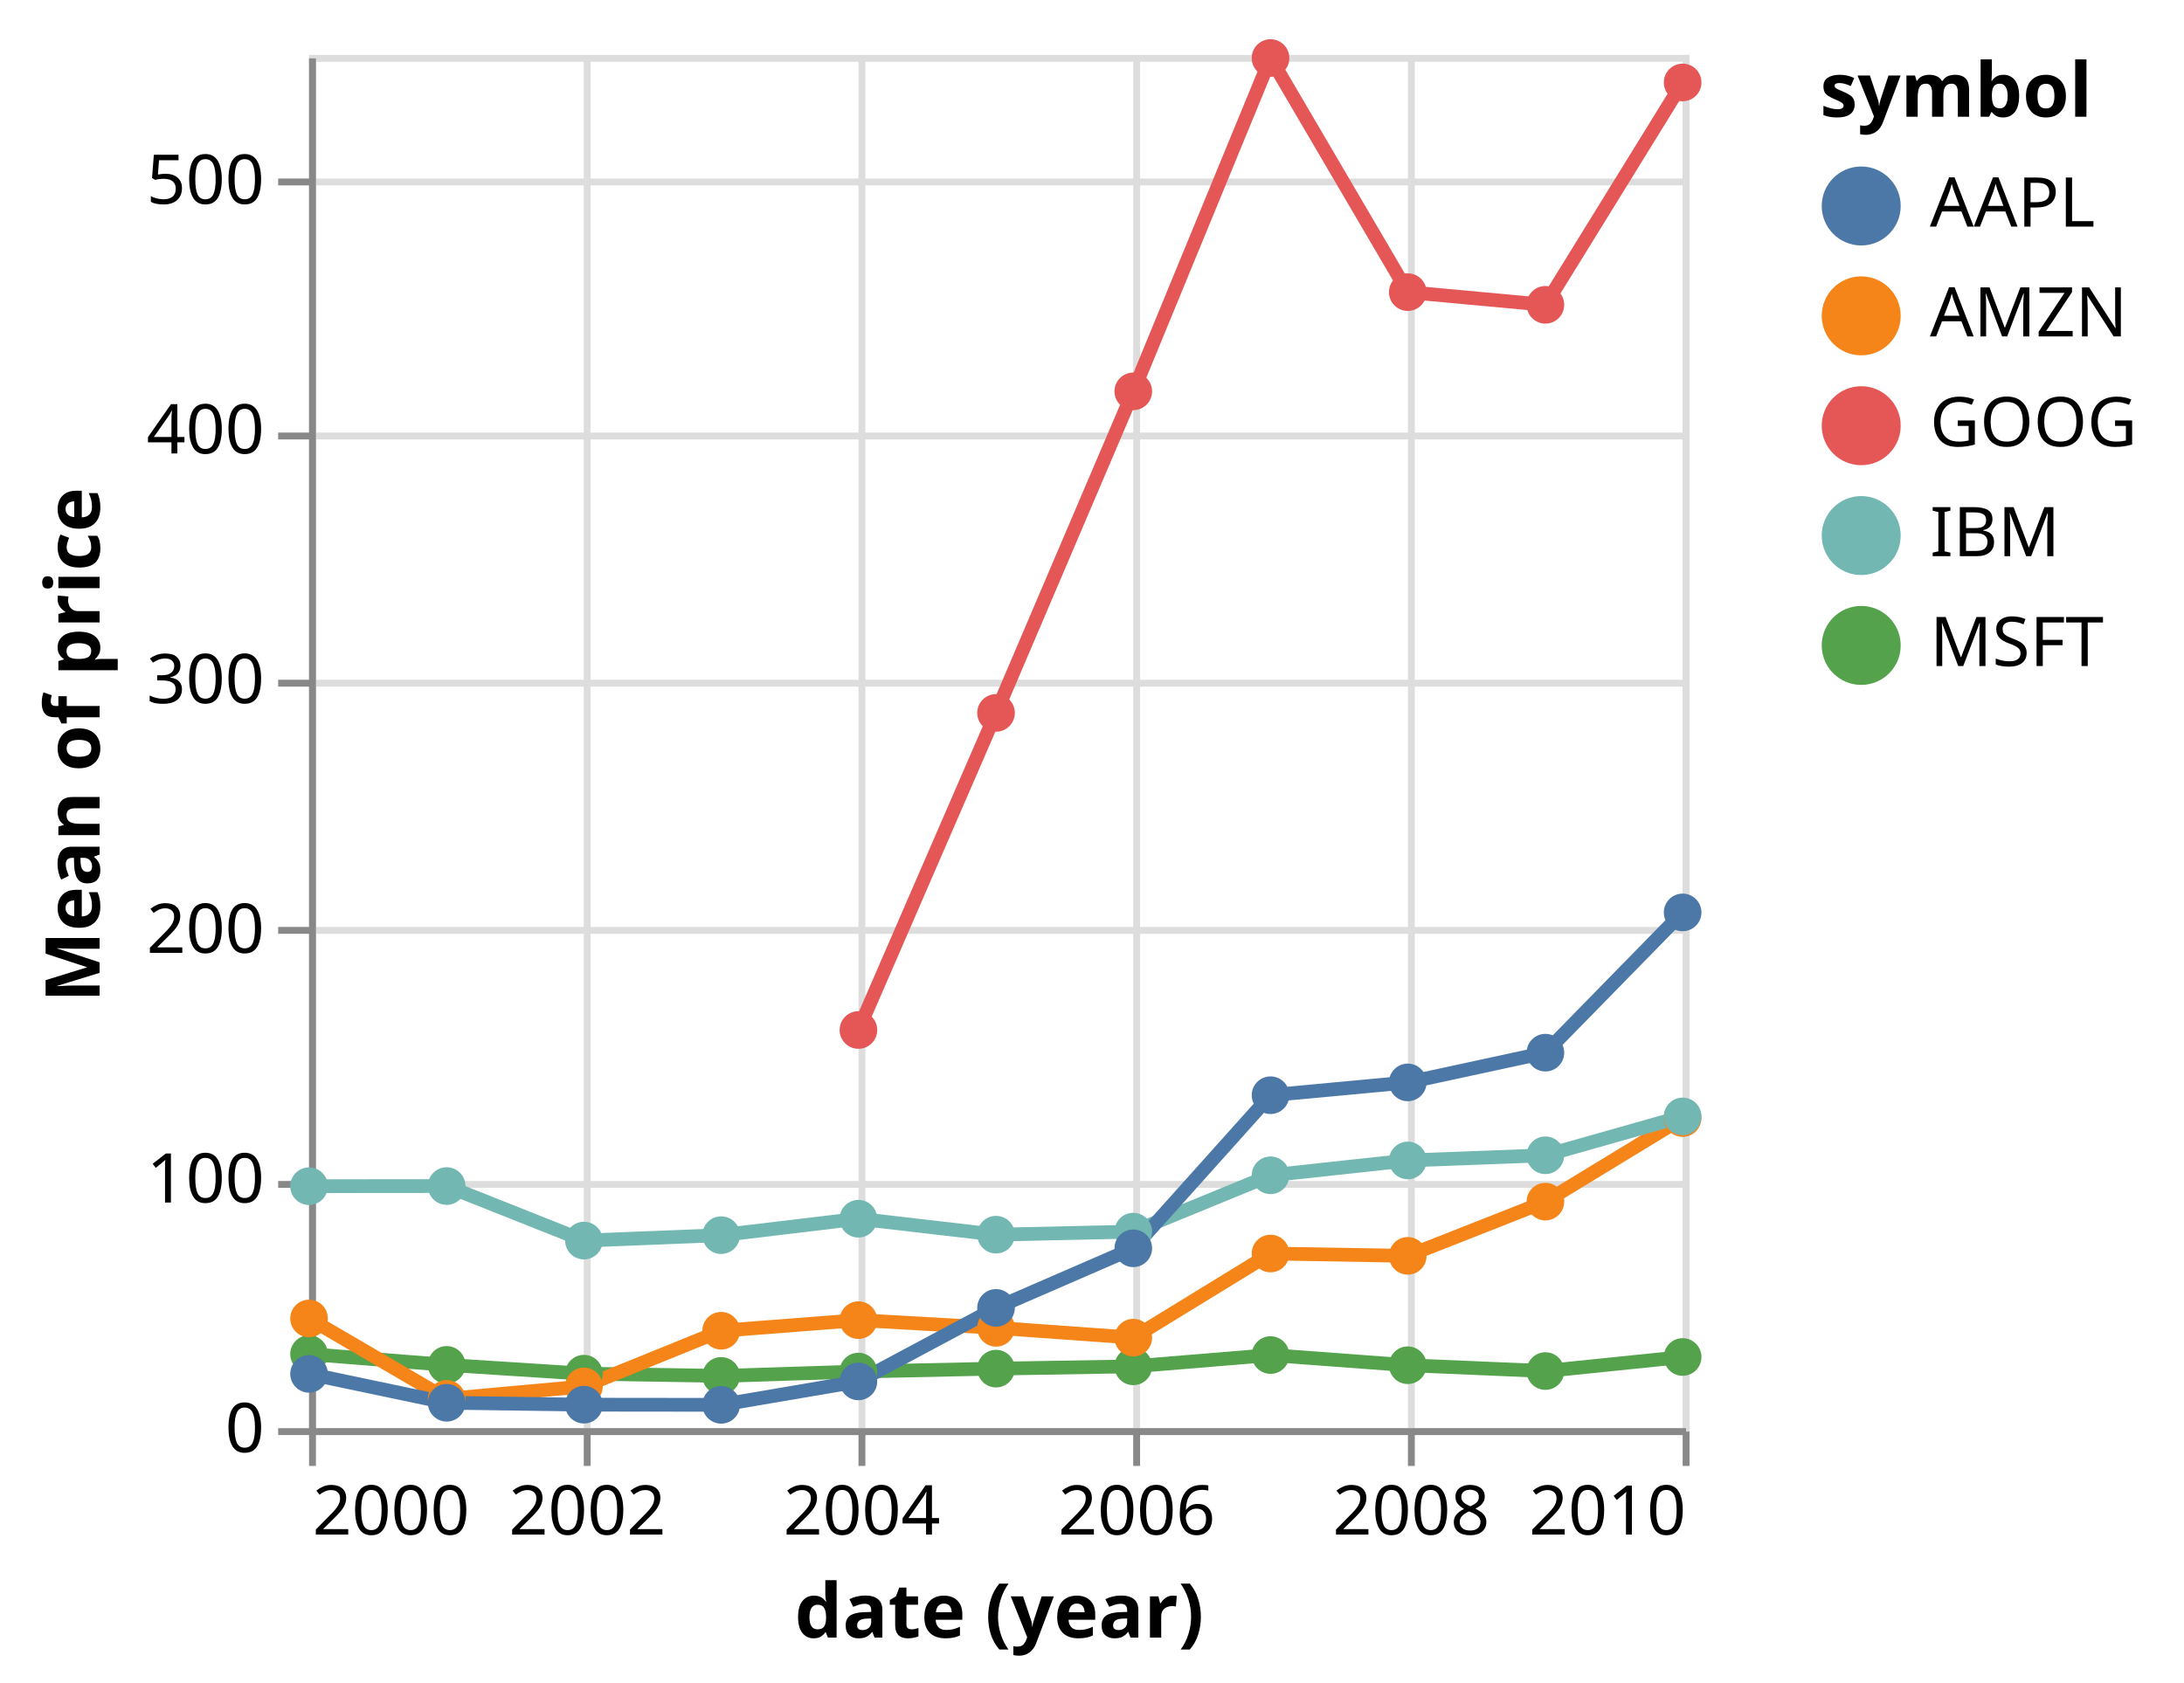
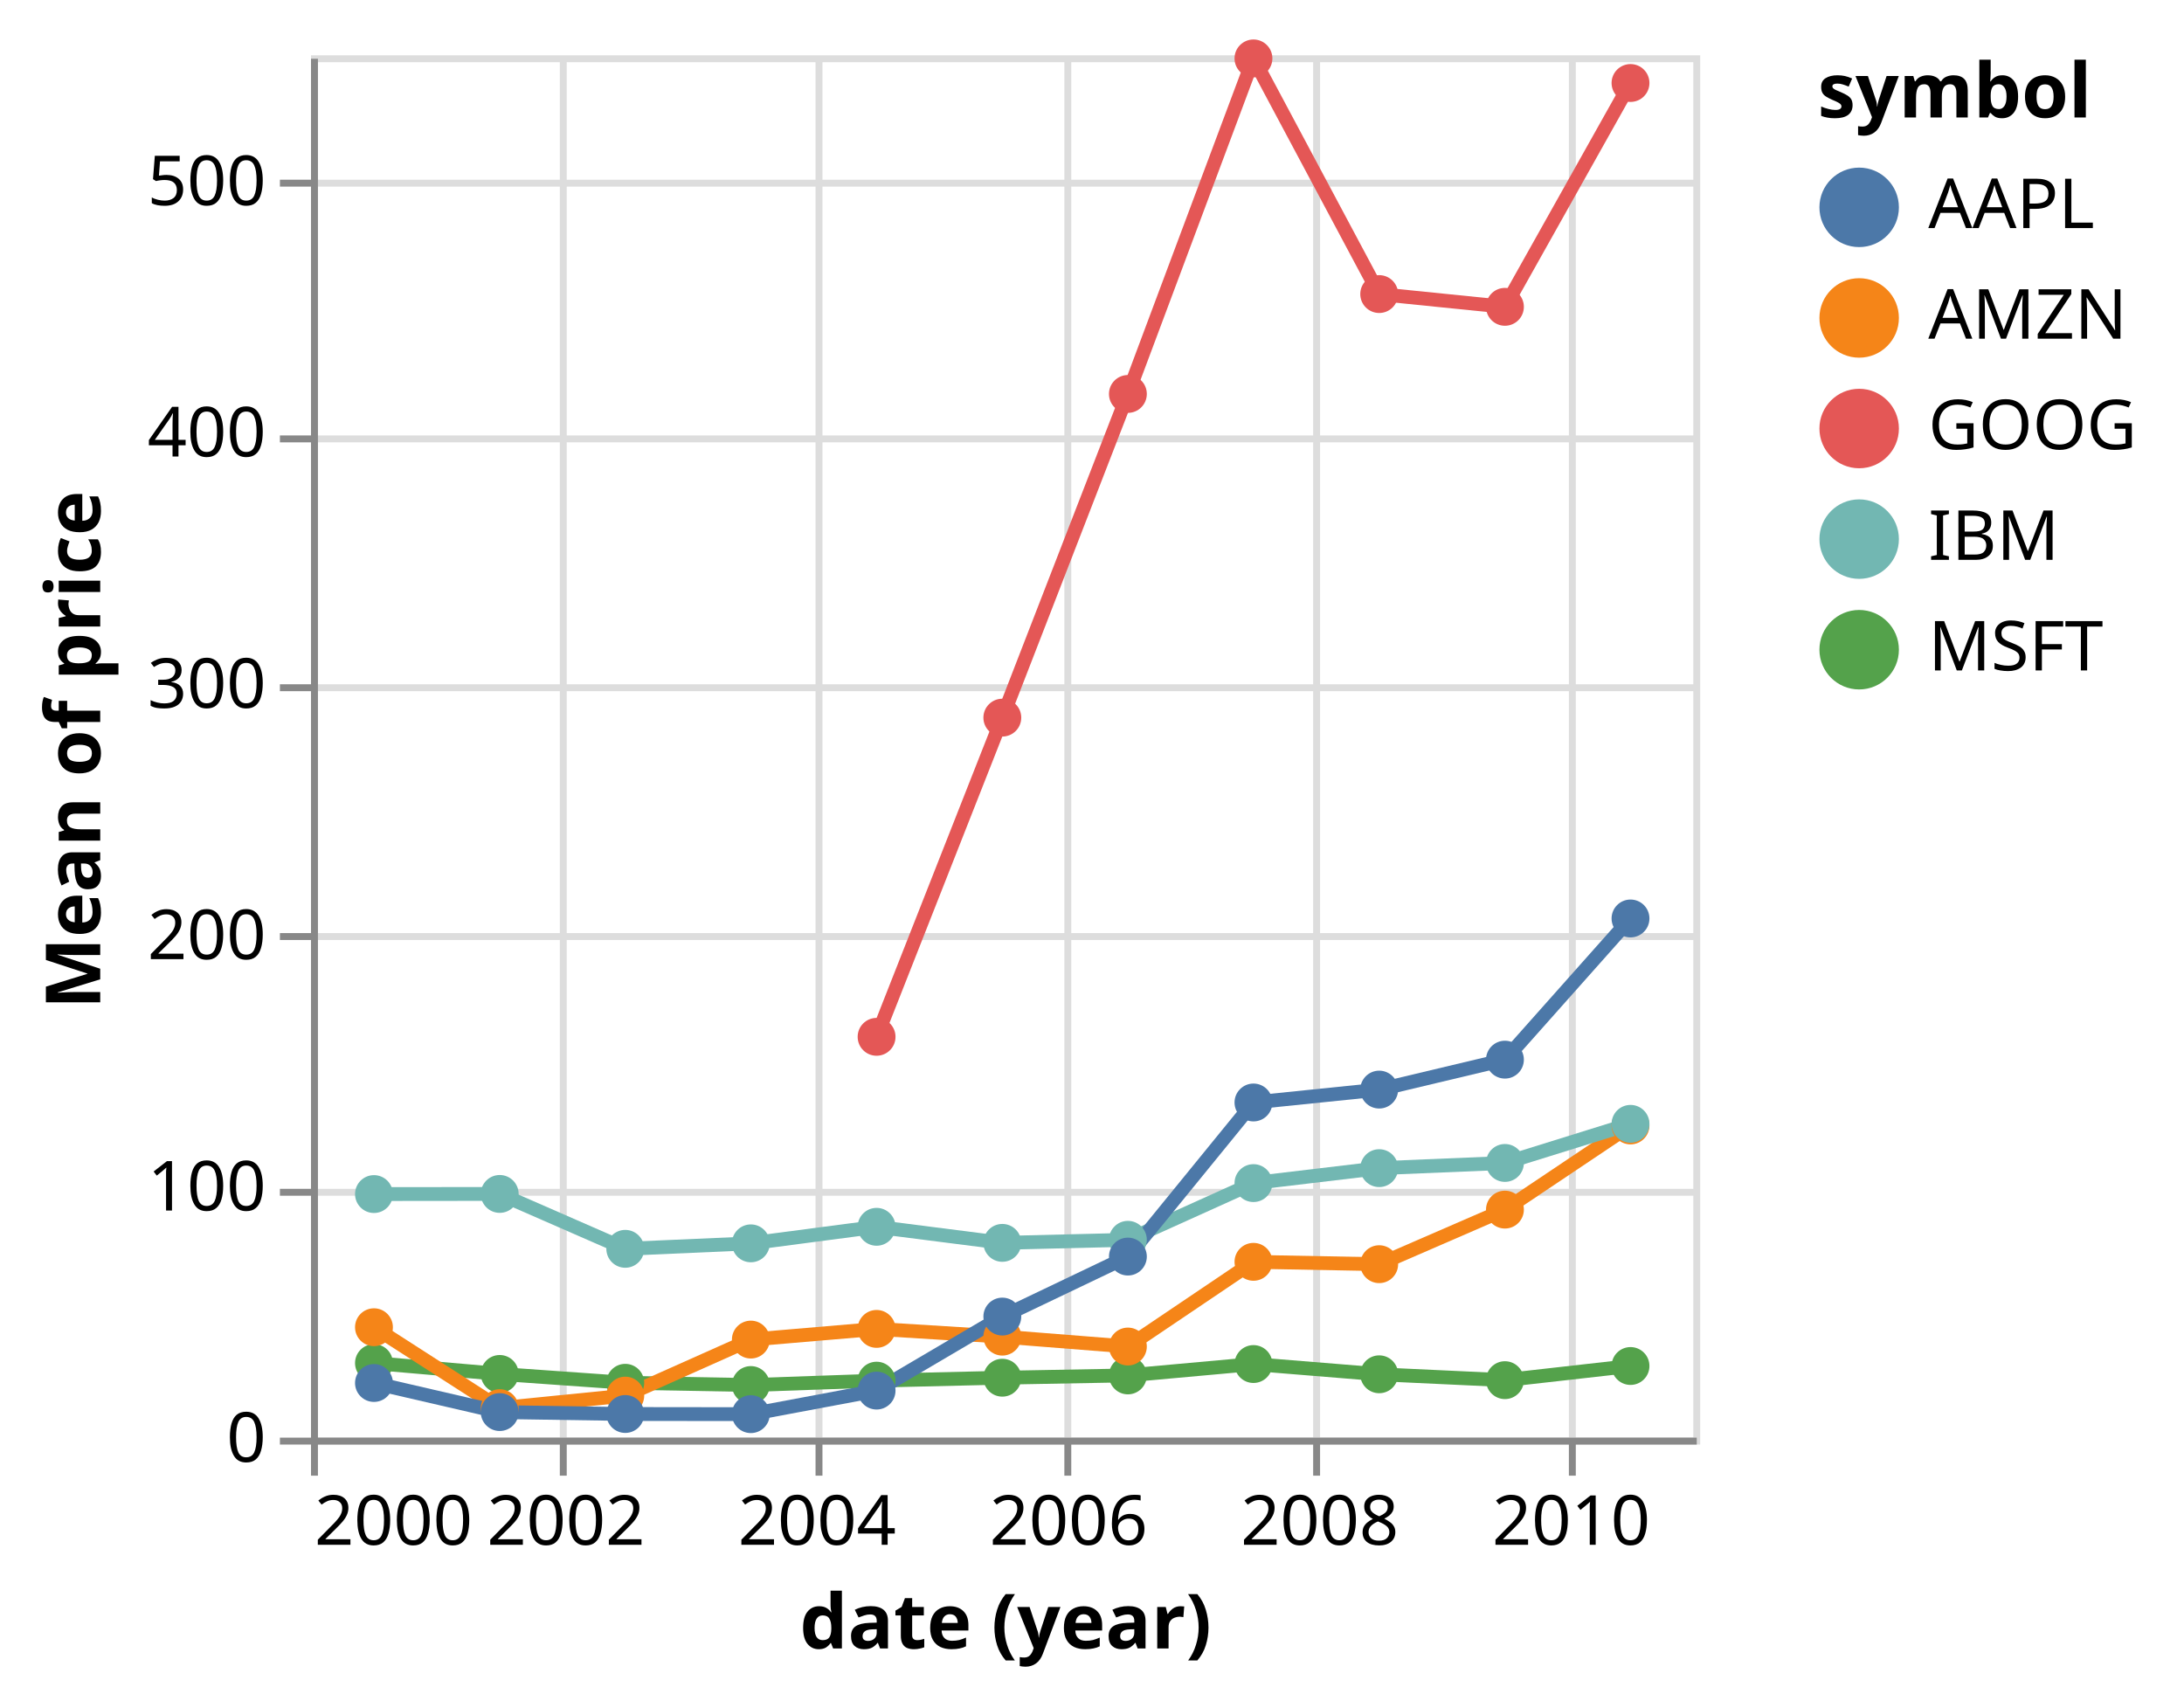
- <svg xmlns="http://www.w3.org/2000/svg" class="marks" width="318" height="245" viewBox="0 0 318 245" version="1.1">
+ <svg xmlns="http://www.w3.org/2000/svg" class="marks" width="316" height="245" viewBox="0 0 316 245" version="1.1">
  <g transform="translate(45,8)">
    <g class="mark-group role-frame root">
      <g transform="translate(0,0)">
        <path class="background" d="M0.5,0.5h200v200h-200Z" style="fill: none; stroke: #ddd;" />
        <g>
          <g class="mark-group role-axis">
            <g transform="translate(0.5,200.5)">
              <path class="background" d="M0,0h0v0h0Z" style="pointer-events: none; fill: none;" />
              <g>
                <g class="mark-rule role-axis-grid" style="pointer-events: none;">
                  <line transform="translate(0,-200)" x2="0" y2="200" style="fill: none; stroke: #ddd; stroke-width: 1; opacity: 1;" />
-                   <line transform="translate(40,-200)" x2="0" y2="200" style="fill: none; stroke: #ddd; stroke-width: 1; opacity: 1;" />
-                   <line transform="translate(80,-200)" x2="0" y2="200" style="fill: none; stroke: #ddd; stroke-width: 1; opacity: 1;" />
-                   <line transform="translate(120,-200)" x2="0" y2="200" style="fill: none; stroke: #ddd; stroke-width: 1; opacity: 1;" />
-                   <line transform="translate(160,-200)" x2="0" y2="200" style="fill: none; stroke: #ddd; stroke-width: 1; opacity: 1;" />
-                   <line transform="translate(200,-200)" x2="0" y2="200" style="fill: none; stroke: #ddd; stroke-width: 1; opacity: 1;" />
+                   <line transform="translate(36,-200)" x2="0" y2="200" style="fill: none; stroke: #ddd; stroke-width: 1; opacity: 1;" />
+                   <line transform="translate(73,-200)" x2="0" y2="200" style="fill: none; stroke: #ddd; stroke-width: 1; opacity: 1;" />
+                   <line transform="translate(109,-200)" x2="0" y2="200" style="fill: none; stroke: #ddd; stroke-width: 1; opacity: 1;" />
+                   <line transform="translate(145,-200)" x2="0" y2="200" style="fill: none; stroke: #ddd; stroke-width: 1; opacity: 1;" />
+                   <line transform="translate(182,-200)" x2="0" y2="200" style="fill: none; stroke: #ddd; stroke-width: 1; opacity: 1;" />
                </g>
              </g>
            </g>
          </g>
          <g class="mark-group role-axis">
            <g transform="translate(0.5,0.5)">
              <path class="background" d="M0,0h0v0h0Z" style="pointer-events: none; fill: none;" />
              <g>
                <g class="mark-rule role-axis-grid" style="pointer-events: none;">
                  <line transform="translate(0,200)" x2="200" y2="0" style="fill: none; stroke: #ddd; stroke-width: 1; opacity: 1;" />
                  <line transform="translate(0,164)" x2="200" y2="0" style="fill: none; stroke: #ddd; stroke-width: 1; opacity: 1;" />
                  <line transform="translate(0,127)" x2="200" y2="0" style="fill: none; stroke: #ddd; stroke-width: 1; opacity: 1;" />
                  <line transform="translate(0,91)" x2="200" y2="0" style="fill: none; stroke: #ddd; stroke-width: 1; opacity: 1;" />
                  <line transform="translate(0,55)" x2="200" y2="0" style="fill: none; stroke: #ddd; stroke-width: 1; opacity: 1;" />
                  <line transform="translate(0,18)" x2="200" y2="0" style="fill: none; stroke: #ddd; stroke-width: 1; opacity: 1;" />
                </g>
              </g>
            </g>
          </g>
          <g class="mark-group role-axis">
            <g transform="translate(0.5,200.5)">
              <path class="background" d="M0,0h0v0h0Z" style="pointer-events: none; fill: none;" />
              <g>
                <g class="mark-rule role-axis-tick" style="pointer-events: none;">
                  <line transform="translate(0,0)" x2="0" y2="5" style="fill: none; stroke: #888; stroke-width: 1; opacity: 1;" />
-                   <line transform="translate(40,0)" x2="0" y2="5" style="fill: none; stroke: #888; stroke-width: 1; opacity: 1;" />
-                   <line transform="translate(80,0)" x2="0" y2="5" style="fill: none; stroke: #888; stroke-width: 1; opacity: 1;" />
-                   <line transform="translate(120,0)" x2="0" y2="5" style="fill: none; stroke: #888; stroke-width: 1; opacity: 1;" />
-                   <line transform="translate(160,0)" x2="0" y2="5" style="fill: none; stroke: #888; stroke-width: 1; opacity: 1;" />
-                   <line transform="translate(200,0)" x2="0" y2="5" style="fill: none; stroke: #888; stroke-width: 1; opacity: 1;" />
+                   <line transform="translate(36,0)" x2="0" y2="5" style="fill: none; stroke: #888; stroke-width: 1; opacity: 1;" />
+                   <line transform="translate(73,0)" x2="0" y2="5" style="fill: none; stroke: #888; stroke-width: 1; opacity: 1;" />
+                   <line transform="translate(109,0)" x2="0" y2="5" style="fill: none; stroke: #888; stroke-width: 1; opacity: 1;" />
+                   <line transform="translate(145,0)" x2="0" y2="5" style="fill: none; stroke: #888; stroke-width: 1; opacity: 1;" />
+                   <line transform="translate(182,0)" x2="0" y2="5" style="fill: none; stroke: #888; stroke-width: 1; opacity: 1;" />
                </g>
                <g class="mark-text role-axis-label" style="pointer-events: none;">
                  <text text-anchor="start" transform="translate(0,15)" style="font-family: sans-serif; font-size: 10px; fill: #000; opacity: 1;">2000</text>
-                   <text text-anchor="middle" transform="translate(40.0219,15)" style="font-family: sans-serif; font-size: 10px; fill: #000; opacity: 1;">2002</text>
-                   <text text-anchor="middle" transform="translate(79.98905,15)" style="font-family: sans-serif; font-size: 10px; fill: #000; opacity: 1;">2004</text>
-                   <text text-anchor="middle" transform="translate(120.0109,15)" style="font-family: sans-serif; font-size: 10px; fill: #000; opacity: 1;">2006</text>
-                   <text text-anchor="middle" transform="translate(159.9781,15)" style="font-family: sans-serif; font-size: 10px; fill: #000; opacity: 1;">2008</text>
-                   <text text-anchor="end" transform="translate(200,15)" style="font-family: sans-serif; font-size: 10px; fill: #000; opacity: 1;">2010</text>
+                   <text text-anchor="middle" transform="translate(36.38626,15)" style="font-family: sans-serif; font-size: 10px; fill: #000; opacity: 1;">2002</text>
+                   <text text-anchor="middle" transform="translate(72.72275,15)" style="font-family: sans-serif; font-size: 10px; fill: #000; opacity: 1;">2004</text>
+                   <text text-anchor="middle" transform="translate(109.109,15)" style="font-family: sans-serif; font-size: 10px; fill: #000; opacity: 1;">2006</text>
+                   <text text-anchor="middle" transform="translate(145.4455,15)" style="font-family: sans-serif; font-size: 10px; fill: #000; opacity: 1;">2008</text>
+                   <text text-anchor="middle" transform="translate(181.8318,15)" style="font-family: sans-serif; font-size: 10px; fill: #000; opacity: 1;">2010</text>
                </g>
                <g class="mark-rule role-axis-domain" style="pointer-events: none;">
                  <line transform="translate(0,0)" x2="200" y2="0" style="fill: none; stroke: #888; stroke-width: 1; opacity: 1;" />
                </g>
                <g class="mark-text role-axis-title" style="pointer-events: none;">
                  <text text-anchor="middle" transform="translate(100,30)" style="font-family: sans-serif; font-size: 11px; font-weight: bold; fill: #000; opacity: 1;">date (year)</text>
                </g>
              </g>
            </g>
          </g>
          <g class="mark-group role-axis">
            <g transform="translate(0.5,0.5)">
              <path class="background" d="M0,0h0v0h0Z" style="pointer-events: none; fill: none;" />
              <g>
                <g class="mark-rule role-axis-tick" style="pointer-events: none;">
                  <line transform="translate(0,200)" x2="-5" y2="0" style="fill: none; stroke: #888; stroke-width: 1; opacity: 1;" />
                  <line transform="translate(0,164)" x2="-5" y2="0" style="fill: none; stroke: #888; stroke-width: 1; opacity: 1;" />
                  <line transform="translate(0,127)" x2="-5" y2="0" style="fill: none; stroke: #888; stroke-width: 1; opacity: 1;" />
                  <line transform="translate(0,91)" x2="-5" y2="0" style="fill: none; stroke: #888; stroke-width: 1; opacity: 1;" />
                  <line transform="translate(0,55)" x2="-5" y2="0" style="fill: none; stroke: #888; stroke-width: 1; opacity: 1;" />
                  <line transform="translate(0,18)" x2="-5" y2="0" style="fill: none; stroke: #888; stroke-width: 1; opacity: 1;" />
                </g>
                <g class="mark-text role-axis-label" style="pointer-events: none;">
                  <text text-anchor="end" transform="translate(-7,203)" style="font-family: sans-serif; font-size: 10px; fill: #000; opacity: 1;">0</text>
                  <text text-anchor="end" transform="translate(-7,166.6364)" style="font-family: sans-serif; font-size: 10px; fill: #000; opacity: 1;">100</text>
                  <text text-anchor="end" transform="translate(-7,130.2727)" style="font-family: sans-serif; font-size: 10px; fill: #000; opacity: 1;">200</text>
                  <text text-anchor="end" transform="translate(-7,93.90909)" style="font-family: sans-serif; font-size: 10px; fill: #000; opacity: 1;">300</text>
                  <text text-anchor="end" transform="translate(-7,57.54545)" style="font-family: sans-serif; font-size: 10px; fill: #000; opacity: 1;">400</text>
                  <text text-anchor="end" transform="translate(-7,21.18182)" style="font-family: sans-serif; font-size: 10px; fill: #000; opacity: 1;">500</text>
                </g>
                <g class="mark-rule role-axis-domain" style="pointer-events: none;">
                  <line transform="translate(0,200)" x2="0" y2="-200" style="fill: none; stroke: #888; stroke-width: 1; opacity: 1;" />
                </g>
                <g class="mark-text role-axis-title" style="pointer-events: none;">
                  <text text-anchor="middle" transform="translate(-29,100) rotate(-90) translate(0,-2)" style="font-family: sans-serif; font-size: 11px; font-weight: bold; fill: #000; opacity: 1;">Mean of price</text>
                </g>
              </g>
            </g>
          </g>
          <g class="mark-group role-scope layer_0_pathgroup">
            <g transform="translate(0,0)">
              <path class="background" d="M0,0h200v200h-200Z" style="fill: none;" />
              <g>
                <g class="mark-line role-mark layer_0_marks">
-                   <path d="M0,189.21L20.038,190.783L40.022,192.063L60.005,192.388L79.989,191.755L100.027,191.329L120.011,190.997L139.995,189.351L159.978,190.833L180.016,191.683L200,189.634" style="fill: none; stroke: #54a24b; stroke-width: 2;" />
-                 </g>
-               </g>
-             </g>
-             <g transform="translate(0,0)">
-               <path class="background" d="M0,0h200v200h-200Z" style="fill: none;" />
-               <g>
-                 <g class="mark-line role-mark layer_0_marks">
-                   <path d="M0,184.025L20.038,195.731L40.022,193.919L60.005,185.812L79.989,184.266L100.027,185.386L120.011,186.818L139.995,174.563L159.978,174.904L180.016,167.007L200,154.833" style="fill: none; stroke: #f58518; stroke-width: 2;" />
-                 </g>
-               </g>
-             </g>
-             <g transform="translate(0,0)">
-               <path class="background" d="M0,0h200v200h-200Z" style="fill: none;" />
-               <g>
-                 <g class="mark-line role-mark layer_0_marks">
-                   <path d="M0,164.758L20.038,164.739L40.022,172.682L60.005,171.888L79.989,169.496L100.027,171.819L120.011,171.375L139.995,163.172L159.978,161.009L180.016,160.256L200,154.599" style="fill: none; stroke: #72b7b2; stroke-width: 2;" />
-                 </g>
-               </g>
-             </g>
-             <g transform="translate(0,0)">
-               <path class="background" d="M0,0h200v200h-200Z" style="fill: none;" />
-               <g>
-                 <g class="mark-line role-mark layer_0_marks">
-                   <path d="M79.989,142.009L100.027,95.828L120.011,48.998L139.995,0.452L159.978,34.546L180.016,36.393L200,4.008" style="fill: none; stroke: #e45756; stroke-width: 2;" />
-                 </g>
-               </g>
-             </g>
-             <g transform="translate(0,0)">
-               <path class="background" d="M0,0h200v200h-200Z" style="fill: none;" />
-               <g>
-                 <g class="mark-line role-mark layer_0_marks">
-                   <path d="M0,192.092L20.038,196.3L40.022,196.579L60.005,196.601L79.989,193.192L100.027,182.483L120.011,173.802L139.995,151.508L159.978,149.643L180.016,145.312L200,124.885" style="fill: none; stroke: #4c78a8; stroke-width: 2;" />
+                   <path d="M9.109,189.21L27.302,190.783L45.47,192.063L63.639,192.388L81.832,191.755L100.025,191.329L118.193,190.997L136.361,189.351L154.555,190.833L172.748,191.683L190.916,189.634" style="fill: none; stroke: #54a24b; stroke-width: 2;" />
+                 </g>
+               </g>
+             </g>
+             <g transform="translate(0,0)">
+               <path class="background" d="M0,0h200v200h-200Z" style="fill: none;" />
+               <g>
+                 <g class="mark-line role-mark layer_0_marks">
+                   <path d="M9.109,184.025L27.302,195.731L45.47,193.919L63.639,185.812L81.832,184.266L100.025,185.386L118.193,186.818L136.361,174.563L154.555,174.904L172.748,167.007L190.916,154.833" style="fill: none; stroke: #f58518; stroke-width: 2;" />
+                 </g>
+               </g>
+             </g>
+             <g transform="translate(0,0)">
+               <path class="background" d="M0,0h200v200h-200Z" style="fill: none;" />
+               <g>
+                 <g class="mark-line role-mark layer_0_marks">
+                   <path d="M9.109,164.758L27.302,164.739L45.47,172.682L63.639,171.888L81.832,169.496L100.025,171.819L118.193,171.375L136.361,163.172L154.555,161.009L172.748,160.256L190.916,154.599" style="fill: none; stroke: #72b7b2; stroke-width: 2;" />
+                 </g>
+               </g>
+             </g>
+             <g transform="translate(0,0)">
+               <path class="background" d="M0,0h200v200h-200Z" style="fill: none;" />
+               <g>
+                 <g class="mark-line role-mark layer_0_marks">
+                   <path d="M81.832,142.009L100.025,95.828L118.193,48.998L136.361,0.452L154.555,34.546L172.748,36.393L190.916,4.008" style="fill: none; stroke: #e45756; stroke-width: 2;" />
+                 </g>
+               </g>
+             </g>
+             <g transform="translate(0,0)">
+               <path class="background" d="M0,0h200v200h-200Z" style="fill: none;" />
+               <g>
+                 <g class="mark-line role-mark layer_0_marks">
+                   <path d="M9.109,192.092L27.302,196.3L45.47,196.579L63.639,196.601L81.832,193.192L100.025,182.483L118.193,173.802L136.361,151.508L154.555,149.643L172.748,145.312L190.916,124.885" style="fill: none; stroke: #4c78a8; stroke-width: 2;" />
                </g>
              </g>
            </g>
          </g>
          <g class="mark-symbol role-mark layer_1_marks">
-             <path transform="translate(0,189.2097)" d="M2.739,0A2.739,2.739,0,1,1,-2.739,0A2.739,2.739,0,1,1,2.739,0" style="fill: #54a24b; stroke-width: 2; opacity: 1;" />
-             <path transform="translate(20.03832,190.7827)" d="M2.739,0A2.739,2.739,0,1,1,-2.739,0A2.739,2.739,0,1,1,2.739,0" style="fill: #54a24b; stroke-width: 2; opacity: 1;" />
-             <path transform="translate(40.0219,192.063)" d="M2.739,0A2.739,2.739,0,1,1,-2.739,0A2.739,2.739,0,1,1,2.739,0" style="fill: #54a24b; stroke-width: 2; opacity: 1;" />
-             <path transform="translate(60.00547,192.3876)" d="M2.739,0A2.739,2.739,0,1,1,-2.739,0A2.739,2.739,0,1,1,2.739,0" style="fill: #54a24b; stroke-width: 2; opacity: 1;" />
-             <path transform="translate(79.98905,191.7548)" d="M2.739,0A2.739,2.739,0,1,1,-2.739,0A2.739,2.739,0,1,1,2.739,0" style="fill: #54a24b; stroke-width: 2; opacity: 1;" />
-             <path transform="translate(100.0274,191.3288)" d="M2.739,0A2.739,2.739,0,1,1,-2.739,0A2.739,2.739,0,1,1,2.739,0" style="fill: #54a24b; stroke-width: 2; opacity: 1;" />
-             <path transform="translate(120.0109,190.997)" d="M2.739,0A2.739,2.739,0,1,1,-2.739,0A2.739,2.739,0,1,1,2.739,0" style="fill: #54a24b; stroke-width: 2; opacity: 1;" />
-             <path transform="translate(139.9945,189.3512)" d="M2.739,0A2.739,2.739,0,1,1,-2.739,0A2.739,2.739,0,1,1,2.739,0" style="fill: #54a24b; stroke-width: 2; opacity: 1;" />
-             <path transform="translate(159.9781,190.8333)" d="M2.739,0A2.739,2.739,0,1,1,-2.739,0A2.739,2.739,0,1,1,2.739,0" style="fill: #54a24b; stroke-width: 2; opacity: 1;" />
-             <path transform="translate(180.0164,191.6827)" d="M2.739,0A2.739,2.739,0,1,1,-2.739,0A2.739,2.739,0,1,1,2.739,0" style="fill: #54a24b; stroke-width: 2; opacity: 1;" />
-             <path transform="translate(200,189.6339)" d="M2.739,0A2.739,2.739,0,1,1,-2.739,0A2.739,2.739,0,1,1,2.739,0" style="fill: #54a24b; stroke-width: 2; opacity: 1;" />
-             <path transform="translate(0,184.0252)" d="M2.739,0A2.739,2.739,0,1,1,-2.739,0A2.739,2.739,0,1,1,2.739,0" style="fill: #f58518; stroke-width: 2; opacity: 1;" />
-             <path transform="translate(20.03832,195.7312)" d="M2.739,0A2.739,2.739,0,1,1,-2.739,0A2.739,2.739,0,1,1,2.739,0" style="fill: #f58518; stroke-width: 2; opacity: 1;" />
-             <path transform="translate(40.0219,193.9188)" d="M2.739,0A2.739,2.739,0,1,1,-2.739,0A2.739,2.739,0,1,1,2.739,0" style="fill: #f58518; stroke-width: 2; opacity: 1;" />
-             <path transform="translate(60.00547,185.8121)" d="M2.739,0A2.739,2.739,0,1,1,-2.739,0A2.739,2.739,0,1,1,2.739,0" style="fill: #f58518; stroke-width: 2; opacity: 1;" />
-             <path transform="translate(79.98905,184.2664)" d="M2.739,0A2.739,2.739,0,1,1,-2.739,0A2.739,2.739,0,1,1,2.739,0" style="fill: #f58518; stroke-width: 2; opacity: 1;" />
-             <path transform="translate(100.0274,185.3864)" d="M2.739,0A2.739,2.739,0,1,1,-2.739,0A2.739,2.739,0,1,1,2.739,0" style="fill: #f58518; stroke-width: 2; opacity: 1;" />
-             <path transform="translate(120.0109,186.8176)" d="M2.739,0A2.739,2.739,0,1,1,-2.739,0A2.739,2.739,0,1,1,2.739,0" style="fill: #f58518; stroke-width: 2; opacity: 1;" />
-             <path transform="translate(139.9945,174.5627)" d="M2.739,0A2.739,2.739,0,1,1,-2.739,0A2.739,2.739,0,1,1,2.739,0" style="fill: #f58518; stroke-width: 2; opacity: 1;" />
-             <path transform="translate(159.9781,174.9036)" d="M2.739,0A2.739,2.739,0,1,1,-2.739,0A2.739,2.739,0,1,1,2.739,0" style="fill: #f58518; stroke-width: 2; opacity: 1;" />
-             <path transform="translate(180.0164,167.007)" d="M2.739,0A2.739,2.739,0,1,1,-2.739,0A2.739,2.739,0,1,1,2.739,0" style="fill: #f58518; stroke-width: 2; opacity: 1;" />
-             <path transform="translate(200,154.8327)" d="M2.739,0A2.739,2.739,0,1,1,-2.739,0A2.739,2.739,0,1,1,2.739,0" style="fill: #f58518; stroke-width: 2; opacity: 1;" />
-             <path transform="translate(0,164.7585)" d="M2.739,0A2.739,2.739,0,1,1,-2.739,0A2.739,2.739,0,1,1,2.739,0" style="fill: #72b7b2; stroke-width: 2; opacity: 1;" />
-             <path transform="translate(20.03832,164.7388)" d="M2.739,0A2.739,2.739,0,1,1,-2.739,0A2.739,2.739,0,1,1,2.739,0" style="fill: #72b7b2; stroke-width: 2; opacity: 1;" />
-             <path transform="translate(40.0219,172.6818)" d="M2.739,0A2.739,2.739,0,1,1,-2.739,0A2.739,2.739,0,1,1,2.739,0" style="fill: #72b7b2; stroke-width: 2; opacity: 1;" />
-             <path transform="translate(60.00547,171.8882)" d="M2.739,0A2.739,2.739,0,1,1,-2.739,0A2.739,2.739,0,1,1,2.739,0" style="fill: #72b7b2; stroke-width: 2; opacity: 1;" />
-             <path transform="translate(79.98905,169.4961)" d="M2.739,0A2.739,2.739,0,1,1,-2.739,0A2.739,2.739,0,1,1,2.739,0" style="fill: #72b7b2; stroke-width: 2; opacity: 1;" />
-             <path transform="translate(100.0274,171.8191)" d="M2.739,0A2.739,2.739,0,1,1,-2.739,0A2.739,2.739,0,1,1,2.739,0" style="fill: #72b7b2; stroke-width: 2; opacity: 1;" />
-             <path transform="translate(120.0109,171.3755)" d="M2.739,0A2.739,2.739,0,1,1,-2.739,0A2.739,2.739,0,1,1,2.739,0" style="fill: #72b7b2; stroke-width: 2; opacity: 1;" />
-             <path transform="translate(139.9945,163.1721)" d="M2.739,0A2.739,2.739,0,1,1,-2.739,0A2.739,2.739,0,1,1,2.739,0" style="fill: #72b7b2; stroke-width: 2; opacity: 1;" />
-             <path transform="translate(159.9781,161.0091)" d="M2.739,0A2.739,2.739,0,1,1,-2.739,0A2.739,2.739,0,1,1,2.739,0" style="fill: #72b7b2; stroke-width: 2; opacity: 1;" />
-             <path transform="translate(180.0164,160.2558)" d="M2.739,0A2.739,2.739,0,1,1,-2.739,0A2.739,2.739,0,1,1,2.739,0" style="fill: #72b7b2; stroke-width: 2; opacity: 1;" />
-             <path transform="translate(200,154.5988)" d="M2.739,0A2.739,2.739,0,1,1,-2.739,0A2.739,2.739,0,1,1,2.739,0" style="fill: #72b7b2; stroke-width: 2; opacity: 1;" />
-             <path transform="translate(79.98905,142.0087)" d="M2.739,0A2.739,2.739,0,1,1,-2.739,0A2.739,2.739,0,1,1,2.739,0" style="fill: #e45756; stroke-width: 2; opacity: 1;" />
-             <path transform="translate(100.0274,95.82818)" d="M2.739,0A2.739,2.739,0,1,1,-2.739,0A2.739,2.739,0,1,1,2.739,0" style="fill: #e45756; stroke-width: 2; opacity: 1;" />
-             <path transform="translate(120.0109,48.99758)" d="M2.739,0A2.739,2.739,0,1,1,-2.739,0A2.739,2.739,0,1,1,2.739,0" style="fill: #e45756; stroke-width: 2; opacity: 1;" />
-             <path transform="translate(139.9945,0.4515152)" d="M2.739,0A2.739,2.739,0,1,1,-2.739,0A2.739,2.739,0,1,1,2.739,0" style="fill: #e45756; stroke-width: 2; opacity: 1;" />
-             <path transform="translate(159.9781,34.54576)" d="M2.739,0A2.739,2.739,0,1,1,-2.739,0A2.739,2.739,0,1,1,2.739,0" style="fill: #e45756; stroke-width: 2; opacity: 1;" />
-             <path transform="translate(180.0164,36.39273)" d="M2.739,0A2.739,2.739,0,1,1,-2.739,0A2.739,2.739,0,1,1,2.739,0" style="fill: #e45756; stroke-width: 2; opacity: 1;" />
-             <path transform="translate(200,4.008485)" d="M2.739,0A2.739,2.739,0,1,1,-2.739,0A2.739,2.739,0,1,1,2.739,0" style="fill: #e45756; stroke-width: 2; opacity: 1;" />
-             <path transform="translate(0,192.0915)" d="M2.739,0A2.739,2.739,0,1,1,-2.739,0A2.739,2.739,0,1,1,2.739,0" style="fill: #4c78a8; stroke-width: 2; opacity: 1;" />
-             <path transform="translate(20.03832,196.2997)" d="M2.739,0A2.739,2.739,0,1,1,-2.739,0A2.739,2.739,0,1,1,2.739,0" style="fill: #4c78a8; stroke-width: 2; opacity: 1;" />
-             <path transform="translate(40.0219,196.5788)" d="M2.739,0A2.739,2.739,0,1,1,-2.739,0A2.739,2.739,0,1,1,2.739,0" style="fill: #4c78a8; stroke-width: 2; opacity: 1;" />
-             <path transform="translate(60.00547,196.6009)" d="M2.739,0A2.739,2.739,0,1,1,-2.739,0A2.739,2.739,0,1,1,2.739,0" style="fill: #4c78a8; stroke-width: 2; opacity: 1;" />
-             <path transform="translate(79.98905,193.1915)" d="M2.739,0A2.739,2.739,0,1,1,-2.739,0A2.739,2.739,0,1,1,2.739,0" style="fill: #4c78a8; stroke-width: 2; opacity: 1;" />
-             <path transform="translate(100.0274,182.483)" d="M2.739,0A2.739,2.739,0,1,1,-2.739,0A2.739,2.739,0,1,1,2.739,0" style="fill: #4c78a8; stroke-width: 2; opacity: 1;" />
-             <path transform="translate(120.0109,173.8024)" d="M2.739,0A2.739,2.739,0,1,1,-2.739,0A2.739,2.739,0,1,1,2.739,0" style="fill: #4c78a8; stroke-width: 2; opacity: 1;" />
-             <path transform="translate(139.9945,151.5079)" d="M2.739,0A2.739,2.739,0,1,1,-2.739,0A2.739,2.739,0,1,1,2.739,0" style="fill: #4c78a8; stroke-width: 2; opacity: 1;" />
-             <path transform="translate(159.9781,149.6433)" d="M2.739,0A2.739,2.739,0,1,1,-2.739,0A2.739,2.739,0,1,1,2.739,0" style="fill: #4c78a8; stroke-width: 2; opacity: 1;" />
-             <path transform="translate(180.0164,145.3115)" d="M2.739,0A2.739,2.739,0,1,1,-2.739,0A2.739,2.739,0,1,1,2.739,0" style="fill: #4c78a8; stroke-width: 2; opacity: 1;" />
-             <path transform="translate(200,124.8848)" d="M2.739,0A2.739,2.739,0,1,1,-2.739,0A2.739,2.739,0,1,1,2.739,0" style="fill: #4c78a8; stroke-width: 2; opacity: 1;" />
+             <path transform="translate(9.109009,189.2097)" d="M2.739,0A2.739,2.739,0,1,1,-2.739,0A2.739,2.739,0,1,1,2.739,0" style="fill: #54a24b; stroke-width: 2; opacity: 1;" />
+             <path transform="translate(27.30214,190.7827)" d="M2.739,0A2.739,2.739,0,1,1,-2.739,0A2.739,2.739,0,1,1,2.739,0" style="fill: #54a24b; stroke-width: 2; opacity: 1;" />
+             <path transform="translate(45.47038,192.063)" d="M2.739,0A2.739,2.739,0,1,1,-2.739,0A2.739,2.739,0,1,1,2.739,0" style="fill: #54a24b; stroke-width: 2; opacity: 1;" />
+             <path transform="translate(63.63863,192.3876)" d="M2.739,0A2.739,2.739,0,1,1,-2.739,0A2.739,2.739,0,1,1,2.739,0" style="fill: #54a24b; stroke-width: 2; opacity: 1;" />
+             <path transform="translate(81.83176,191.7548)" d="M2.739,0A2.739,2.739,0,1,1,-2.739,0A2.739,2.739,0,1,1,2.739,0" style="fill: #54a24b; stroke-width: 2; opacity: 1;" />
+             <path transform="translate(100.0249,191.3288)" d="M2.739,0A2.739,2.739,0,1,1,-2.739,0A2.739,2.739,0,1,1,2.739,0" style="fill: #54a24b; stroke-width: 2; opacity: 1;" />
+             <path transform="translate(118.1931,190.997)" d="M2.739,0A2.739,2.739,0,1,1,-2.739,0A2.739,2.739,0,1,1,2.739,0" style="fill: #54a24b; stroke-width: 2; opacity: 1;" />
+             <path transform="translate(136.3614,189.3512)" d="M2.739,0A2.739,2.739,0,1,1,-2.739,0A2.739,2.739,0,1,1,2.739,0" style="fill: #54a24b; stroke-width: 2; opacity: 1;" />
+             <path transform="translate(154.5545,190.8333)" d="M2.739,0A2.739,2.739,0,1,1,-2.739,0A2.739,2.739,0,1,1,2.739,0" style="fill: #54a24b; stroke-width: 2; opacity: 1;" />
+             <path transform="translate(172.7476,191.6827)" d="M2.739,0A2.739,2.739,0,1,1,-2.739,0A2.739,2.739,0,1,1,2.739,0" style="fill: #54a24b; stroke-width: 2; opacity: 1;" />
+             <path transform="translate(190.9159,189.6339)" d="M2.739,0A2.739,2.739,0,1,1,-2.739,0A2.739,2.739,0,1,1,2.739,0" style="fill: #54a24b; stroke-width: 2; opacity: 1;" />
+             <path transform="translate(9.109009,184.0252)" d="M2.739,0A2.739,2.739,0,1,1,-2.739,0A2.739,2.739,0,1,1,2.739,0" style="fill: #f58518; stroke-width: 2; opacity: 1;" />
+             <path transform="translate(27.30214,195.7312)" d="M2.739,0A2.739,2.739,0,1,1,-2.739,0A2.739,2.739,0,1,1,2.739,0" style="fill: #f58518; stroke-width: 2; opacity: 1;" />
+             <path transform="translate(45.47038,193.9188)" d="M2.739,0A2.739,2.739,0,1,1,-2.739,0A2.739,2.739,0,1,1,2.739,0" style="fill: #f58518; stroke-width: 2; opacity: 1;" />
+             <path transform="translate(63.63863,185.8121)" d="M2.739,0A2.739,2.739,0,1,1,-2.739,0A2.739,2.739,0,1,1,2.739,0" style="fill: #f58518; stroke-width: 2; opacity: 1;" />
+             <path transform="translate(81.83176,184.2664)" d="M2.739,0A2.739,2.739,0,1,1,-2.739,0A2.739,2.739,0,1,1,2.739,0" style="fill: #f58518; stroke-width: 2; opacity: 1;" />
+             <path transform="translate(100.0249,185.3864)" d="M2.739,0A2.739,2.739,0,1,1,-2.739,0A2.739,2.739,0,1,1,2.739,0" style="fill: #f58518; stroke-width: 2; opacity: 1;" />
+             <path transform="translate(118.1931,186.8176)" d="M2.739,0A2.739,2.739,0,1,1,-2.739,0A2.739,2.739,0,1,1,2.739,0" style="fill: #f58518; stroke-width: 2; opacity: 1;" />
+             <path transform="translate(136.3614,174.5627)" d="M2.739,0A2.739,2.739,0,1,1,-2.739,0A2.739,2.739,0,1,1,2.739,0" style="fill: #f58518; stroke-width: 2; opacity: 1;" />
+             <path transform="translate(154.5545,174.9036)" d="M2.739,0A2.739,2.739,0,1,1,-2.739,0A2.739,2.739,0,1,1,2.739,0" style="fill: #f58518; stroke-width: 2; opacity: 1;" />
+             <path transform="translate(172.7476,167.007)" d="M2.739,0A2.739,2.739,0,1,1,-2.739,0A2.739,2.739,0,1,1,2.739,0" style="fill: #f58518; stroke-width: 2; opacity: 1;" />
+             <path transform="translate(190.9159,154.8327)" d="M2.739,0A2.739,2.739,0,1,1,-2.739,0A2.739,2.739,0,1,1,2.739,0" style="fill: #f58518; stroke-width: 2; opacity: 1;" />
+             <path transform="translate(9.109009,164.7585)" d="M2.739,0A2.739,2.739,0,1,1,-2.739,0A2.739,2.739,0,1,1,2.739,0" style="fill: #72b7b2; stroke-width: 2; opacity: 1;" />
+             <path transform="translate(27.30214,164.7388)" d="M2.739,0A2.739,2.739,0,1,1,-2.739,0A2.739,2.739,0,1,1,2.739,0" style="fill: #72b7b2; stroke-width: 2; opacity: 1;" />
+             <path transform="translate(45.47038,172.6818)" d="M2.739,0A2.739,2.739,0,1,1,-2.739,0A2.739,2.739,0,1,1,2.739,0" style="fill: #72b7b2; stroke-width: 2; opacity: 1;" />
+             <path transform="translate(63.63863,171.8882)" d="M2.739,0A2.739,2.739,0,1,1,-2.739,0A2.739,2.739,0,1,1,2.739,0" style="fill: #72b7b2; stroke-width: 2; opacity: 1;" />
+             <path transform="translate(81.83176,169.4961)" d="M2.739,0A2.739,2.739,0,1,1,-2.739,0A2.739,2.739,0,1,1,2.739,0" style="fill: #72b7b2; stroke-width: 2; opacity: 1;" />
+             <path transform="translate(100.0249,171.8191)" d="M2.739,0A2.739,2.739,0,1,1,-2.739,0A2.739,2.739,0,1,1,2.739,0" style="fill: #72b7b2; stroke-width: 2; opacity: 1;" />
+             <path transform="translate(118.1931,171.3755)" d="M2.739,0A2.739,2.739,0,1,1,-2.739,0A2.739,2.739,0,1,1,2.739,0" style="fill: #72b7b2; stroke-width: 2; opacity: 1;" />
+             <path transform="translate(136.3614,163.1721)" d="M2.739,0A2.739,2.739,0,1,1,-2.739,0A2.739,2.739,0,1,1,2.739,0" style="fill: #72b7b2; stroke-width: 2; opacity: 1;" />
+             <path transform="translate(154.5545,161.0091)" d="M2.739,0A2.739,2.739,0,1,1,-2.739,0A2.739,2.739,0,1,1,2.739,0" style="fill: #72b7b2; stroke-width: 2; opacity: 1;" />
+             <path transform="translate(172.7476,160.2558)" d="M2.739,0A2.739,2.739,0,1,1,-2.739,0A2.739,2.739,0,1,1,2.739,0" style="fill: #72b7b2; stroke-width: 2; opacity: 1;" />
+             <path transform="translate(190.9159,154.5988)" d="M2.739,0A2.739,2.739,0,1,1,-2.739,0A2.739,2.739,0,1,1,2.739,0" style="fill: #72b7b2; stroke-width: 2; opacity: 1;" />
+             <path transform="translate(81.83176,142.0087)" d="M2.739,0A2.739,2.739,0,1,1,-2.739,0A2.739,2.739,0,1,1,2.739,0" style="fill: #e45756; stroke-width: 2; opacity: 1;" />
+             <path transform="translate(100.0249,95.82818)" d="M2.739,0A2.739,2.739,0,1,1,-2.739,0A2.739,2.739,0,1,1,2.739,0" style="fill: #e45756; stroke-width: 2; opacity: 1;" />
+             <path transform="translate(118.1931,48.99758)" d="M2.739,0A2.739,2.739,0,1,1,-2.739,0A2.739,2.739,0,1,1,2.739,0" style="fill: #e45756; stroke-width: 2; opacity: 1;" />
+             <path transform="translate(136.3614,0.4515152)" d="M2.739,0A2.739,2.739,0,1,1,-2.739,0A2.739,2.739,0,1,1,2.739,0" style="fill: #e45756; stroke-width: 2; opacity: 1;" />
+             <path transform="translate(154.5545,34.54576)" d="M2.739,0A2.739,2.739,0,1,1,-2.739,0A2.739,2.739,0,1,1,2.739,0" style="fill: #e45756; stroke-width: 2; opacity: 1;" />
+             <path transform="translate(172.7476,36.39273)" d="M2.739,0A2.739,2.739,0,1,1,-2.739,0A2.739,2.739,0,1,1,2.739,0" style="fill: #e45756; stroke-width: 2; opacity: 1;" />
+             <path transform="translate(190.9159,4.008485)" d="M2.739,0A2.739,2.739,0,1,1,-2.739,0A2.739,2.739,0,1,1,2.739,0" style="fill: #e45756; stroke-width: 2; opacity: 1;" />
+             <path transform="translate(9.109009,192.0915)" d="M2.739,0A2.739,2.739,0,1,1,-2.739,0A2.739,2.739,0,1,1,2.739,0" style="fill: #4c78a8; stroke-width: 2; opacity: 1;" />
+             <path transform="translate(27.30214,196.2997)" d="M2.739,0A2.739,2.739,0,1,1,-2.739,0A2.739,2.739,0,1,1,2.739,0" style="fill: #4c78a8; stroke-width: 2; opacity: 1;" />
+             <path transform="translate(45.47038,196.5788)" d="M2.739,0A2.739,2.739,0,1,1,-2.739,0A2.739,2.739,0,1,1,2.739,0" style="fill: #4c78a8; stroke-width: 2; opacity: 1;" />
+             <path transform="translate(63.63863,196.6009)" d="M2.739,0A2.739,2.739,0,1,1,-2.739,0A2.739,2.739,0,1,1,2.739,0" style="fill: #4c78a8; stroke-width: 2; opacity: 1;" />
+             <path transform="translate(81.83176,193.1915)" d="M2.739,0A2.739,2.739,0,1,1,-2.739,0A2.739,2.739,0,1,1,2.739,0" style="fill: #4c78a8; stroke-width: 2; opacity: 1;" />
+             <path transform="translate(100.0249,182.483)" d="M2.739,0A2.739,2.739,0,1,1,-2.739,0A2.739,2.739,0,1,1,2.739,0" style="fill: #4c78a8; stroke-width: 2; opacity: 1;" />
+             <path transform="translate(118.1931,173.8024)" d="M2.739,0A2.739,2.739,0,1,1,-2.739,0A2.739,2.739,0,1,1,2.739,0" style="fill: #4c78a8; stroke-width: 2; opacity: 1;" />
+             <path transform="translate(136.3614,151.5079)" d="M2.739,0A2.739,2.739,0,1,1,-2.739,0A2.739,2.739,0,1,1,2.739,0" style="fill: #4c78a8; stroke-width: 2; opacity: 1;" />
+             <path transform="translate(154.5545,149.6433)" d="M2.739,0A2.739,2.739,0,1,1,-2.739,0A2.739,2.739,0,1,1,2.739,0" style="fill: #4c78a8; stroke-width: 2; opacity: 1;" />
+             <path transform="translate(172.7476,145.3115)" d="M2.739,0A2.739,2.739,0,1,1,-2.739,0A2.739,2.739,0,1,1,2.739,0" style="fill: #4c78a8; stroke-width: 2; opacity: 1;" />
+             <path transform="translate(190.9159,124.8848)" d="M2.739,0A2.739,2.739,0,1,1,-2.739,0A2.739,2.739,0,1,1,2.739,0" style="fill: #4c78a8; stroke-width: 2; opacity: 1;" />
          </g>
          <g class="mark-group role-legend">
-             <g transform="translate(220,0)">
+             <g transform="translate(218,0)">
              <path class="background" d="M0,0h48v93h-48Z" style="pointer-events: none; fill: none;" />
              <g>
                <g class="mark-group role-legend-entry">
                  <g transform="translate(0,16)">
                    <path class="background" d="M0,0h0v0h0Z" style="pointer-events: none; fill: none;" />
                    <g>
                      <g class="mark-group role-scope">
                        <g transform="translate(0,0)">
                          <path class="background" d="M0,0h48v12.5h-48Z" style="pointer-events: none; fill: none; opacity: 1;" />
                          <g>
                            <g class="mark-symbol role-legend-symbol" style="pointer-events: none;">
                              <path transform="translate(6,6)" d="M5,0A5,5,0,1,1,-5,0A5,5,0,1,1,5,0" style="fill: #4c78a8; stroke: #4c78a8; stroke-width: 1.5; opacity: 1;" />
                            </g>
                            <g class="mark-text role-legend-label" style="pointer-events: none;">
                              <text text-anchor="start" transform="translate(16,9)" style="font-family: sans-serif; font-size: 10px; fill: #000; opacity: 1;">AAPL</text>
                            </g>
                          </g>
                        </g>
                        <g transform="translate(0,16)">
                          <path class="background" d="M0,0h48v12.5h-48Z" style="pointer-events: none; fill: none; opacity: 1;" />
                          <g>
                            <g class="mark-symbol role-legend-symbol" style="pointer-events: none;">
                              <path transform="translate(6,6)" d="M5,0A5,5,0,1,1,-5,0A5,5,0,1,1,5,0" style="fill: #f58518; stroke: #f58518; stroke-width: 1.5; opacity: 1;" />
                            </g>
                            <g class="mark-text role-legend-label" style="pointer-events: none;">
                              <text text-anchor="start" transform="translate(16,9)" style="font-family: sans-serif; font-size: 10px; fill: #000; opacity: 1;">AMZN</text>
                            </g>
                          </g>
                        </g>
                        <g transform="translate(0,32)">
                          <path class="background" d="M0,0h48v12.5h-48Z" style="pointer-events: none; fill: none; opacity: 1;" />
                          <g>
                            <g class="mark-symbol role-legend-symbol" style="pointer-events: none;">
                              <path transform="translate(6,6)" d="M5,0A5,5,0,1,1,-5,0A5,5,0,1,1,5,0" style="fill: #e45756; stroke: #e45756; stroke-width: 1.5; opacity: 1;" />
                            </g>
                            <g class="mark-text role-legend-label" style="pointer-events: none;">
                              <text text-anchor="start" transform="translate(16,9)" style="font-family: sans-serif; font-size: 10px; fill: #000; opacity: 1;">GOOG</text>
                            </g>
                          </g>
                        </g>
                        <g transform="translate(0,48)">
                          <path class="background" d="M0,0h48v12.5h-48Z" style="pointer-events: none; fill: none; opacity: 1;" />
                          <g>
                            <g class="mark-symbol role-legend-symbol" style="pointer-events: none;">
                              <path transform="translate(6,6)" d="M5,0A5,5,0,1,1,-5,0A5,5,0,1,1,5,0" style="fill: #72b7b2; stroke: #72b7b2; stroke-width: 1.5; opacity: 1;" />
                            </g>
                            <g class="mark-text role-legend-label" style="pointer-events: none;">
                              <text text-anchor="start" transform="translate(16,9)" style="font-family: sans-serif; font-size: 10px; fill: #000; opacity: 1;">IBM</text>
                            </g>
                          </g>
                        </g>
                        <g transform="translate(0,64)">
                          <path class="background" d="M0,0h48v12.5h-48Z" style="pointer-events: none; fill: none; opacity: 1;" />
                          <g>
                            <g class="mark-symbol role-legend-symbol" style="pointer-events: none;">
                              <path transform="translate(6,6)" d="M5,0A5,5,0,1,1,-5,0A5,5,0,1,1,5,0" style="fill: #54a24b; stroke: #54a24b; stroke-width: 1.5; opacity: 1;" />
                            </g>
                            <g class="mark-text role-legend-label" style="pointer-events: none;">
                              <text text-anchor="start" transform="translate(16,9)" style="font-family: sans-serif; font-size: 10px; fill: #000; opacity: 1;">MSFT</text>
                            </g>
                          </g>
                        </g>
                      </g>
                    </g>
                  </g>
                </g>
                <g class="mark-text role-legend-title" style="pointer-events: none;">
                  <text text-anchor="start" transform="translate(0,9)" style="font-family: sans-serif; font-size: 11px; font-weight: bold; fill: #000; opacity: 1;">symbol</text>
                </g>
              </g>
            </g>
          </g>
        </g>
      </g>
    </g>
  </g>
</svg>
